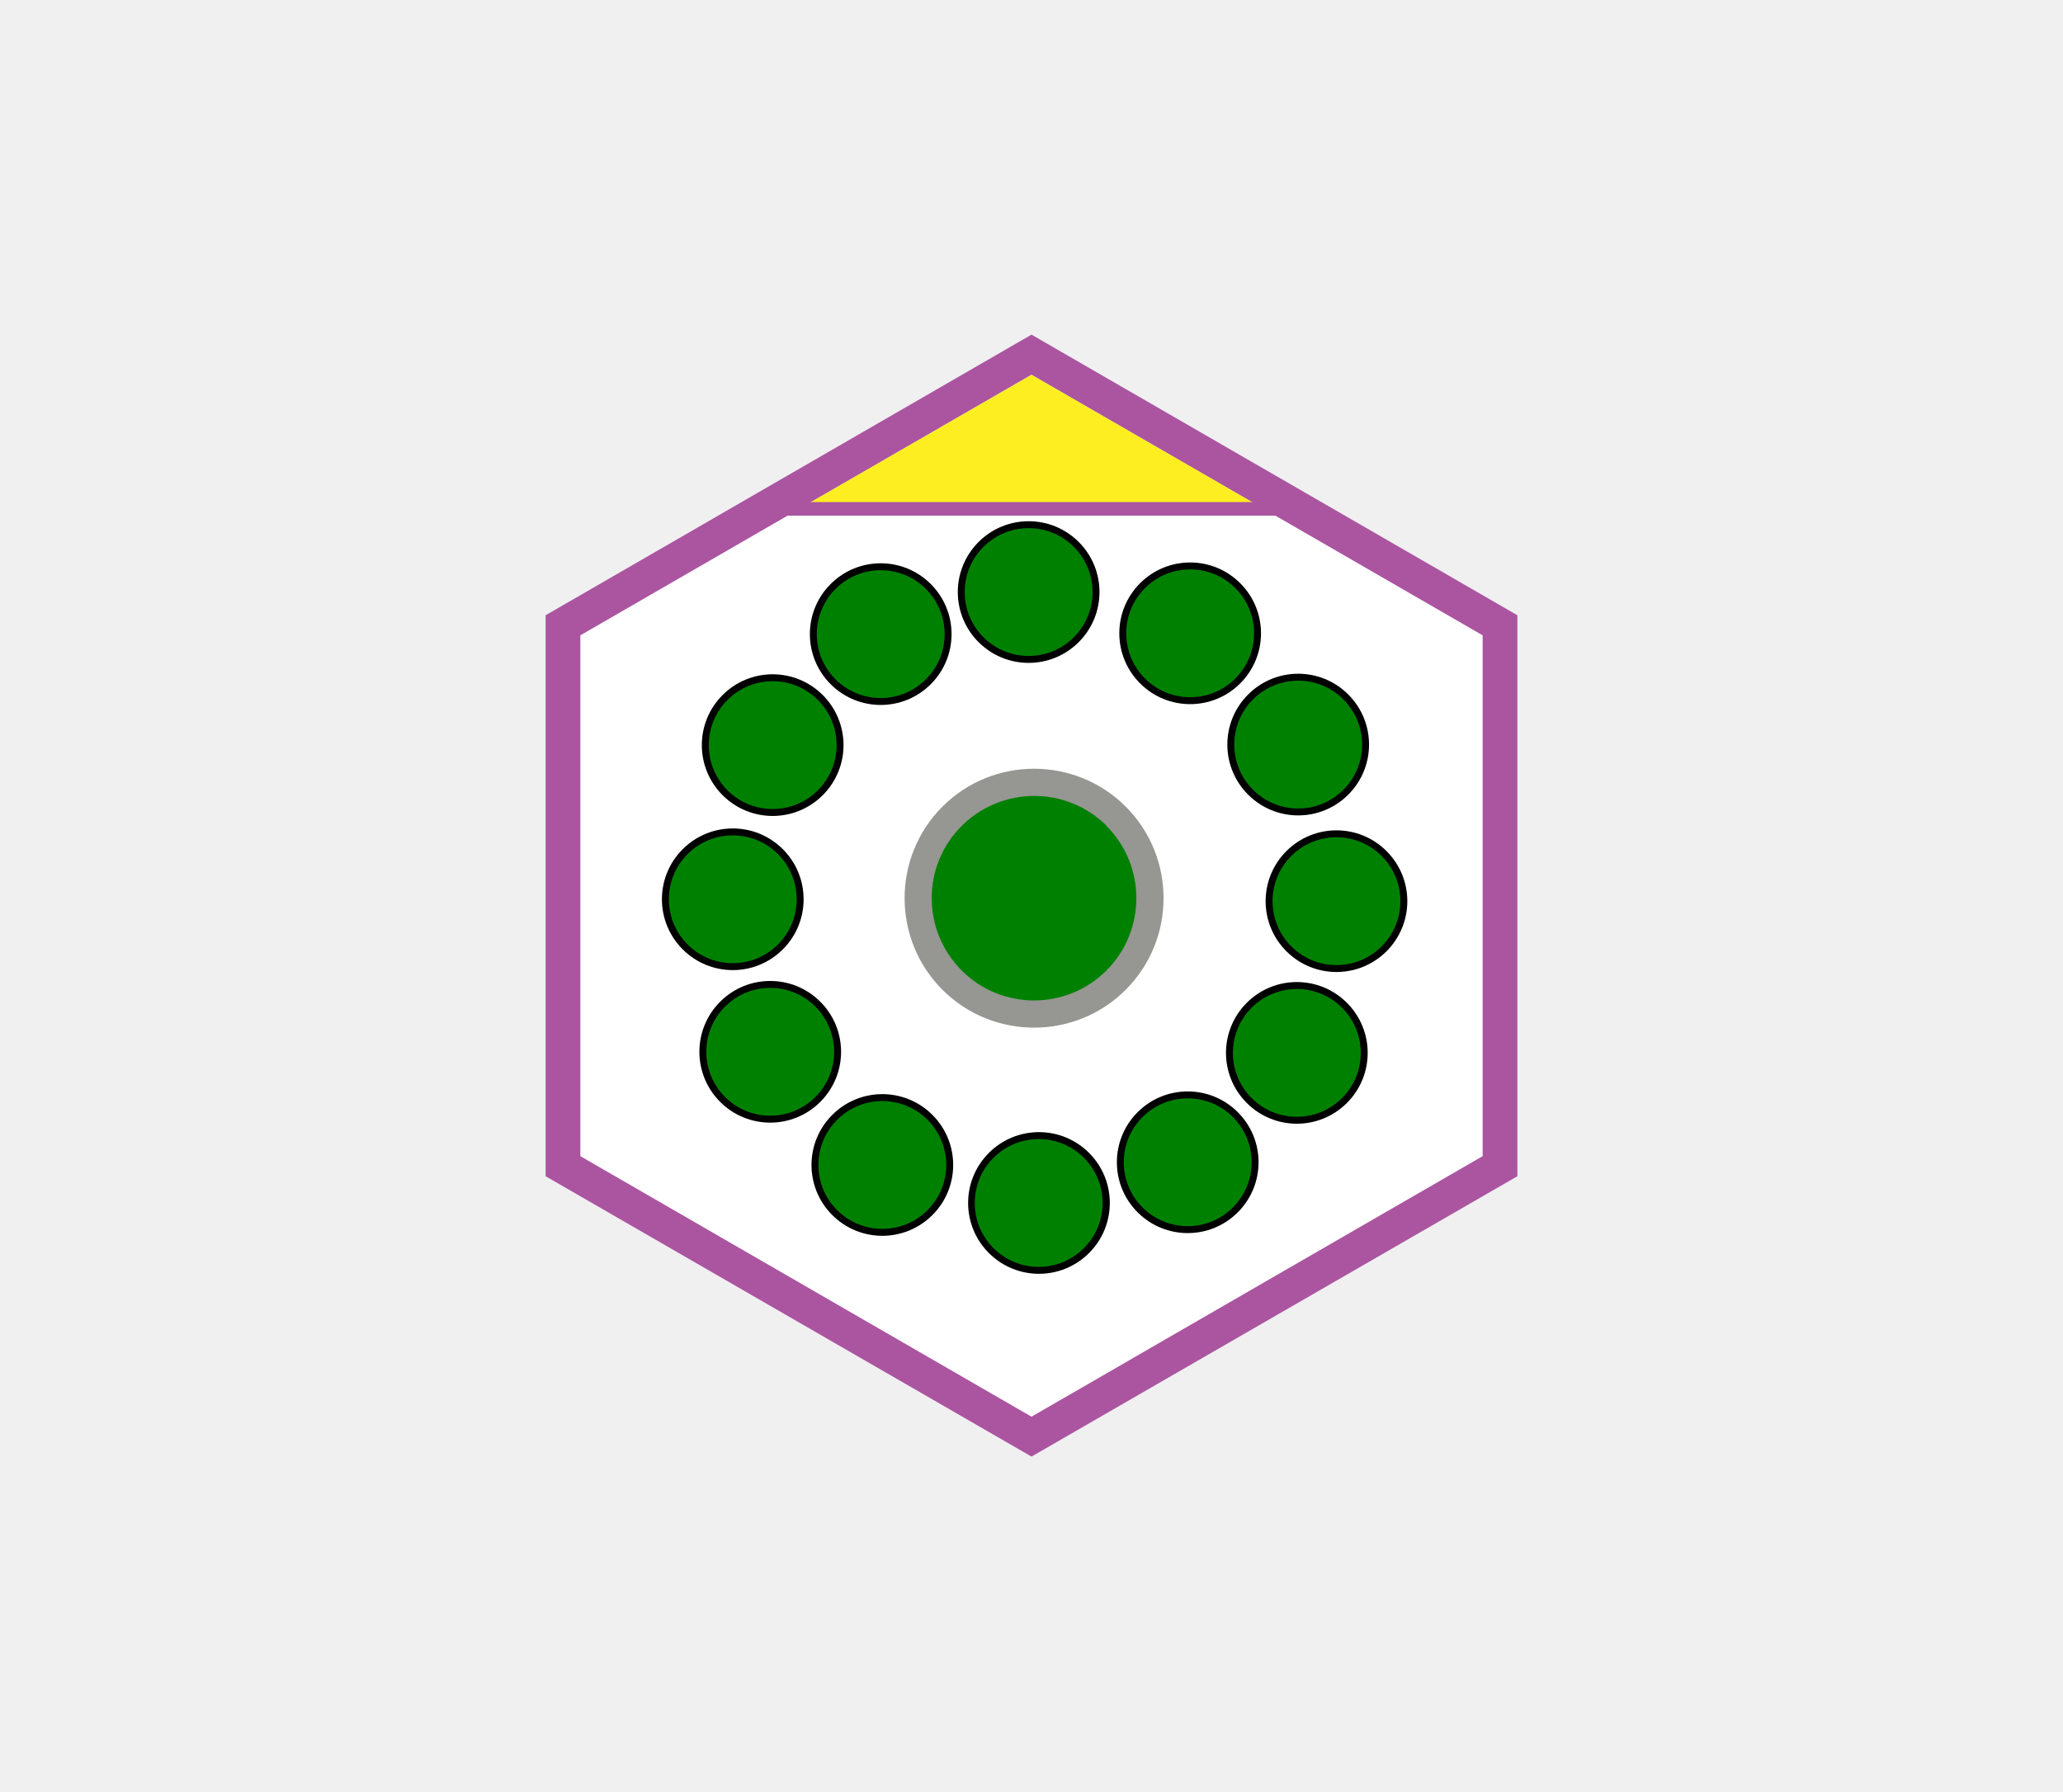
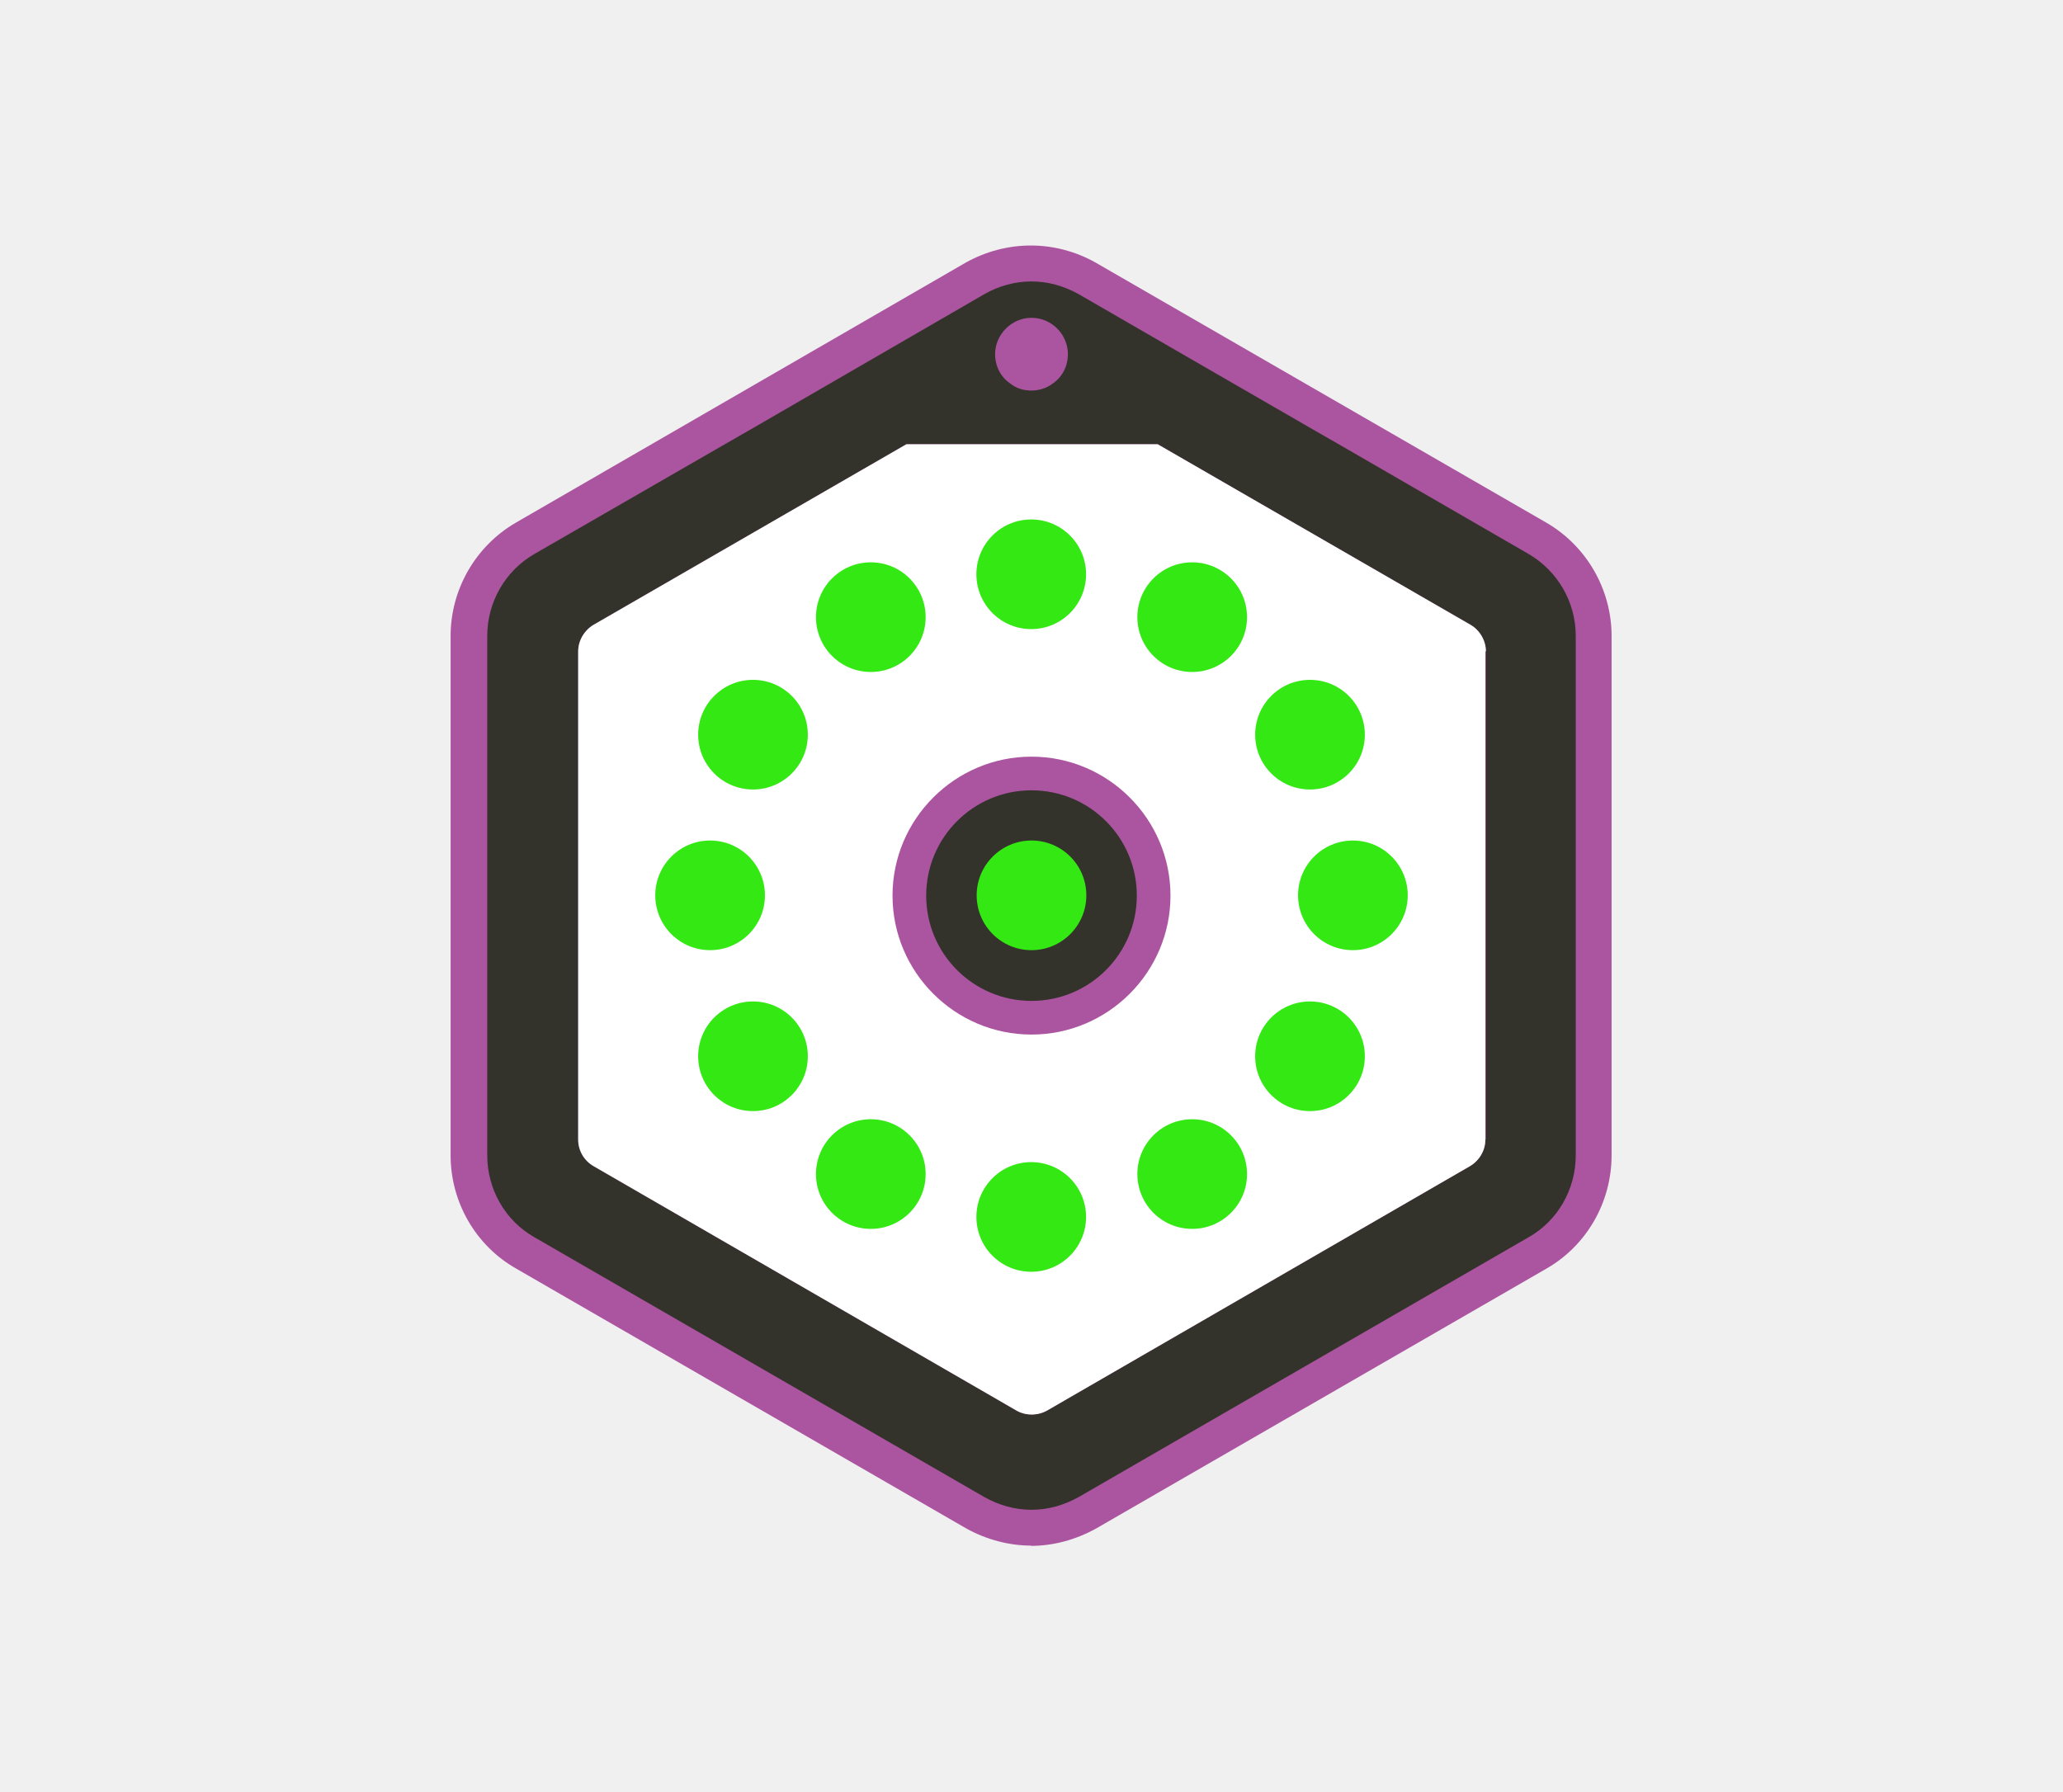
- <svg xmlns="http://www.w3.org/2000/svg" id="Layer_2" data-name="Layer 2" viewBox="0 0 76 66" width="76" height="66">
-   <defs>
-     <style>
-       .cls-1 {
-         fill: #000;
-       }
- 
-       .cls-1, .cls-2, .cls-3, .cls-4, .cls-5, .cls-6 {
-         stroke-width: 0px;
-       }
- 
-       .cls-2 {
-         fill: green;
-       }
- 
-       .cls-3 {
-         fill: #ab55a1;
-       }
- 
-       .cls-4 {
-         fill: #fff;
-       }
- 
-       .cls-5 {
-         fill: #969692;
-       }
- 
-       .cls-6 {
-         fill: #fcee21;
-       }
-     </style>
-   </defs>
-   <path class="cls-3" d="M22.1,42.18l15.9,9.18,15.9-9.18v-18.36l-15.9-9.18-15.9,9.18v18.36ZM38,49.56l-14.34-8.28v-16.56l14.34-8.28,14.34,8.28v16.56l-14.34,8.28ZM25.66,40.13l12.34,7.12,12.34-7.12v-14.25l-12.34-7.13-12.34,7.13v14.25Z" />
-   <polygon class="cls-3" points="55.9 22.67 55.9 43.34 38 53.67 20.1 43.34 20.1 22.67 38 12.33 55.9 22.67" />
-   <g>
-     <polygon class="cls-4" points="53.12 41.73 53.12 24.27 38 15.54 22.88 24.27 22.88 41.73 38 50.46 53.12 41.73" />
-     <polygon class="cls-4" points="54.62 23.41 54.62 42.6 38 52.2 21.38 42.6 21.38 23.41 38 13.81 54.62 23.41" />
-   </g>
-   <g>
-     <g>
-       <circle class="cls-2" cx="38.1" cy="33.1" r="4.27" />
-       <path class="cls-5" d="M34.72,36.47c-1.86-1.86-1.86-4.89,0-6.75s4.89-1.86,6.75,0,1.86,4.89,0,6.75-4.89,1.86-6.75,0ZM40.77,30.43c-1.47-1.47-3.86-1.47-5.34,0s-1.47,3.86,0,5.33,3.86,1.47,5.33,0,1.47-3.86,0-5.33Z" />
+ <svg xmlns="http://www.w3.org/2000/svg" id="Layer_2" width="76" height="66" viewBox="0 0 76 66">
+   <path d="M37.99,56.95c-.82,0-1.65-.22-2.39-.63l-16.59-9.58c-1.48-.84-2.41-2.44-2.41-4.17v-19.14c0-1.71.92-3.31,2.4-4.17l16.57-9.58c1.52-.85,3.31-.84,4.8,0l16.6,9.58c1.48.86,2.4,2.46,2.4,4.17v19.14c0,1.73-.92,3.33-2.41,4.18l-16.58,9.57c-.76.42-1.58.64-2.41.64ZM22.61,41.88l15.39,8.89,15.39-8.89v-17.76l-11.13-6.42h-8.53l-11.13,6.42v17.76ZM38,13.04h0s0,0,0,0Z" style="fill:#ab55a1;" />
+   <path d="M56.31,20.41l-6.99-4.04-1.08-.62-8.5-4.91c-.56-.31-1.14-.47-1.74-.47s-1.2.16-1.74.47l-8.48,4.91-1.08.62-7.01,4.04c-1.08.62-1.74,1.78-1.74,3.02v19.14c0,1.25.66,2.41,1.74,3.02l16.57,9.57c.55.31,1.14.47,1.74.47s1.18-.16,1.74-.47l16.57-9.57c1.08-.61,1.74-1.77,1.74-3.02v-19.14c0-1.24-.66-2.39-1.74-3.02ZM38,11.71c.74,0,1.34.61,1.34,1.34,0,.45-.21.85-.57,1.09-.21.16-.49.25-.77.25-.31,0-.57-.09-.77-.25-.36-.24-.57-.64-.57-1.09,0-.73.61-1.34,1.34-1.34ZM54.72,41.99c0,.41-.23.78-.57.98l-15.57,9c-.35.2-.8.2-1.14,0l-15.57-9c-.35-.2-.57-.57-.57-.98v-17.99c0-.4.23-.78.57-.98l11.52-6.65h9.26l11.52,6.65c.35.2.57.59.57.98v17.99Z" style="fill:#34332b;" />
+   <path d="M54.72,24v17.99c0,.41-.23.78-.57.98l-15.57,9c-.35.2-.8.2-1.14,0l-15.57-9c-.35-.2-.57-.57-.57-.98v-17.99c0-.4.23-.78.57-.98l11.52-6.65h9.26l11.52,6.65c.35.2.57.59.57.98Z" style="fill:#fff;" />
+   <path d="M38,38.12c-2.82,0-5.12-2.3-5.12-5.12s2.3-5.12,5.12-5.12,5.12,2.3,5.12,5.12-2.3,5.12-5.12,5.12ZM38,30.35c-1.46,0-2.65,1.19-2.65,2.65s1.19,2.65,2.65,2.65,2.65-1.19,2.65-2.65-1.19-2.65-2.65-2.65Z" style="fill:#ab55a1;" />
+   <circle cx="38" cy="33" r="3.88" style="fill:#34332b;" />
+   <g id="Layer_2-2">
+     <g id="_Radial_Repeat_">
+       <circle cx="37.99" cy="21.16" r="2.02" style="fill:#33e813;" />
    </g>
-     <g>
-       <circle class="cls-2" cx="47.83" cy="27.44" r="2.48" />
-       <path class="cls-1" d="M45.98,29.28c-1.02-1.02-1.02-2.67,0-3.69s2.67-1.02,3.69,0,1.02,2.67,0,3.69-2.67,1.02-3.69,0ZM49.49,25.77c-.92-.92-2.41-.92-3.33,0s-.92,2.41,0,3.33,2.41.92,3.33,0,.92-2.41,0-3.33Z" />
+     <g id="_Radial_Repeat_-2">
+       <circle cx="43.92" cy="22.74" r="2.02" style="fill:#33e813;" />
    </g>
-     <g>
-       <circle class="cls-2" cx="28.37" cy="38.75" r="2.48" />
-       <path class="cls-1" d="M26.53,40.6c-1.02-1.02-1.02-2.67,0-3.69s2.67-1.02,3.69,0,1.02,2.67,0,3.69-2.67,1.02-3.69,0ZM30.04,37.09c-.92-.92-2.41-.92-3.33,0s-.92,2.41,0,3.33,2.41.92,3.33,0,.92-2.41,0-3.33Z" />
+     <g id="_Radial_Repeat_-3">
+       <circle cx="48.26" cy="27.07" r="2.02" style="fill:#33e813;" />
    </g>
-     <g>
-       <circle class="cls-2" cx="32.44" cy="23.37" r="2.48" />
-       <path class="cls-1" d="M30.6,25.21c-1.02-1.02-1.02-2.67,0-3.69s2.67-1.02,3.69,0,1.02,2.67,0,3.69-2.67,1.02-3.69,0ZM34.11,21.7c-.92-.92-2.41-.92-3.33,0s-.92,2.41,0,3.33,2.41.92,3.33,0,.92-2.41,0-3.33Z" />
+     <g id="_Radial_Repeat_-4">
+       <circle cx="49.84" cy="32.99" r="2.02" style="fill:#33e813;" />
    </g>
-     <g>
-       <circle class="cls-2" cx="43.75" cy="42.82" r="2.48" />
-       <path class="cls-1" d="M41.91,44.67c-1.02-1.02-1.02-2.67,0-3.69s2.67-1.02,3.69,0,1.02,2.67,0,3.69-2.67,1.02-3.69,0ZM45.42,41.16c-.92-.92-2.41-.92-3.33,0s-.92,2.41,0,3.33,2.41.92,3.33,0,.92-2.41,0-3.33Z" />
+     <g id="_Radial_Repeat_-5">
+       <circle cx="48.26" cy="38.92" r="2.02" style="fill:#33e813;" />
    </g>
-     <g>
-       <circle class="cls-2" cx="28.46" cy="27.46" r="2.48" />
-       <path class="cls-1" d="M26.62,29.3c-1.02-1.02-1.02-2.67,0-3.69s2.67-1.02,3.69,0,1.02,2.67,0,3.69-2.67,1.02-3.69,0ZM30.13,25.79c-.92-.92-2.41-.92-3.33,0s-.92,2.41,0,3.33,2.41.92,3.33,0,.92-2.41,0-3.33Z" />
+     <g id="_Radial_Repeat_-6">
+       <circle cx="43.92" cy="43.26" r="2.02" style="fill:#33e813;" />
    </g>
-     <g>
-       <circle class="cls-2" cx="26.99" cy="33.14" r="2.48" />
-       <path class="cls-1" d="M25.15,34.98c-1.02-1.02-1.02-2.67,0-3.69s2.67-1.02,3.69,0,1.02,2.67,0,3.69-2.67,1.02-3.69,0ZM28.66,31.47c-.92-.92-2.41-.92-3.33,0s-.92,2.41,0,3.33,2.41.92,3.33,0,.92-2.41,0-3.33Z" />
+     <g id="_Radial_Repeat_-7">
+       <circle cx="37.99" cy="44.84" r="2.02" style="fill:#33e813;" />
    </g>
-     <g>
-       <circle class="cls-2" cx="37.89" cy="21.81" r="2.48" />
-       <path class="cls-1" d="M36.05,23.66c-1.02-1.02-1.02-2.67,0-3.69s2.67-1.02,3.69,0,1.02,2.67,0,3.69-2.67,1.02-3.69,0ZM39.56,20.15c-.92-.92-2.41-.92-3.33,0s-.92,2.41,0,3.33,2.41.92,3.33,0,.92-2.41,0-3.33Z" />
+     <g id="_Radial_Repeat_-8">
+       <circle cx="32.08" cy="43.26" r="2.02" style="fill:#33e813;" />
    </g>
-     <g>
-       <circle class="cls-2" cx="43.85" cy="23.34" r="2.48" />
-       <path class="cls-1" d="M42,25.18c-1.02-1.02-1.02-2.67,0-3.69s2.67-1.02,3.69,0,1.02,2.67,0,3.69-2.67,1.02-3.69,0ZM45.51,21.67c-.92-.92-2.41-.92-3.33,0s-.92,2.41,0,3.33,2.41.92,3.33,0,.92-2.41,0-3.33Z" />
+     <g id="_Radial_Repeat_-9">
+       <circle cx="27.74" cy="38.92" r="2.02" style="fill:#33e813;" />
    </g>
-     <g>
-       <circle class="cls-2" cx="47.77" cy="38.8" r="2.48" />
-       <path class="cls-1" d="M45.93,40.64c-1.02-1.02-1.02-2.67,0-3.69s2.67-1.02,3.69,0,1.02,2.67,0,3.69-2.67,1.02-3.69,0ZM49.44,37.13c-.92-.92-2.41-.92-3.33,0s-.92,2.41,0,3.33,2.41.92,3.33,0,.92-2.41,0-3.33Z" />
+     <g id="_Radial_Repeat_-10">
+       <circle cx="26.16" cy="32.99" r="2.02" style="fill:#33e813;" />
    </g>
-     <g>
-       <circle class="cls-2" cx="49.23" cy="33.21" r="2.48" />
-       <path class="cls-1" d="M47.39,35.05c-1.02-1.02-1.02-2.67,0-3.69s2.67-1.02,3.69,0,1.02,2.67,0,3.69-2.67,1.02-3.69,0ZM50.9,31.54c-.92-.92-2.41-.92-3.33,0s-.92,2.41,0,3.33,2.41.92,3.33,0,.92-2.41,0-3.33Z" />
+     <g id="_Radial_Repeat_-11">
+       <circle cx="27.74" cy="27.07" r="2.02" style="fill:#33e813;" />
    </g>
-     <g>
-       <circle class="cls-2" cx="32.51" cy="42.93" r="2.48" />
-       <path class="cls-1" d="M30.66,44.77c-1.02-1.02-1.02-2.67,0-3.69s2.67-1.02,3.69,0,1.02,2.67,0,3.69-2.67,1.02-3.69,0ZM34.17,41.26c-.92-.92-2.41-.92-3.33,0s-.92,2.41,0,3.33,2.41.92,3.33,0,.92-2.41,0-3.33Z" />
-     </g>
-     <g>
-       <circle class="cls-2" cx="38.27" cy="44.32" r="2.48" />
-       <path class="cls-1" d="M36.43,46.17c-1.02-1.02-1.02-2.67,0-3.69s2.67-1.02,3.69,0,1.02,2.67,0,3.69-2.67,1.02-3.69,0ZM39.93,42.66c-.92-.92-2.41-.92-3.33,0s-.92,2.41,0,3.33,2.41.92,3.33,0,.92-2.41,0-3.33Z" />
+     <g id="_Radial_Repeat_-12">
+       <circle cx="32.08" cy="22.74" r="2.02" style="fill:#33e813;" />
    </g>
  </g>
-   <polygon class="cls-6" points="29.44 18.75 46.56 18.75 38 13.81 29.44 18.75" />
-   <path class="cls-3" d="M47.53,19h-19.07c-.14,0-.25-.11-.25-.25s.11-.25.25-.25h19.07c.14,0,.25.11.25.25s-.11.25-.25.25Z" />
+   <g id="_Radial_Repeat_-4-2">
+     <circle cx="38" cy="32.99" r="2.02" style="fill:#33e813;" />
+   </g>
</svg>
